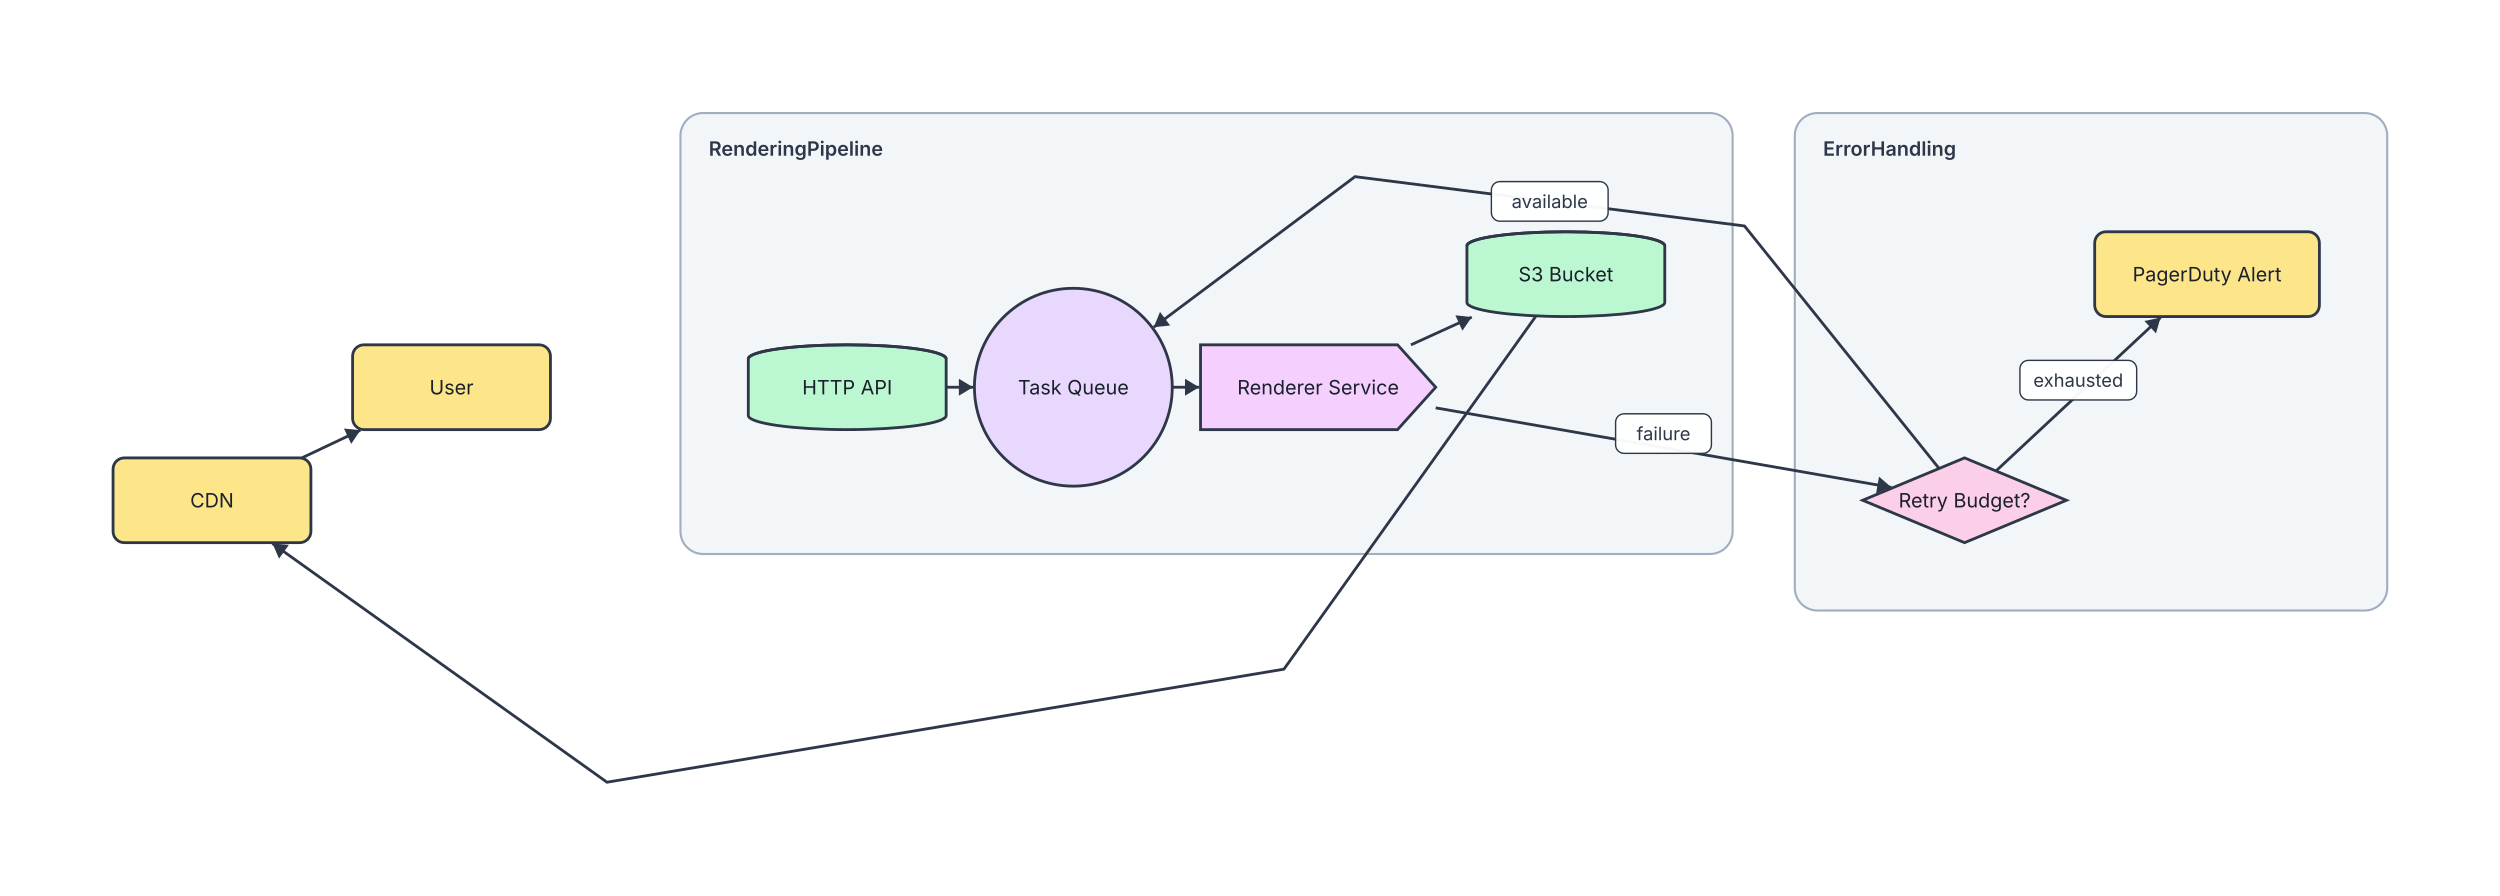
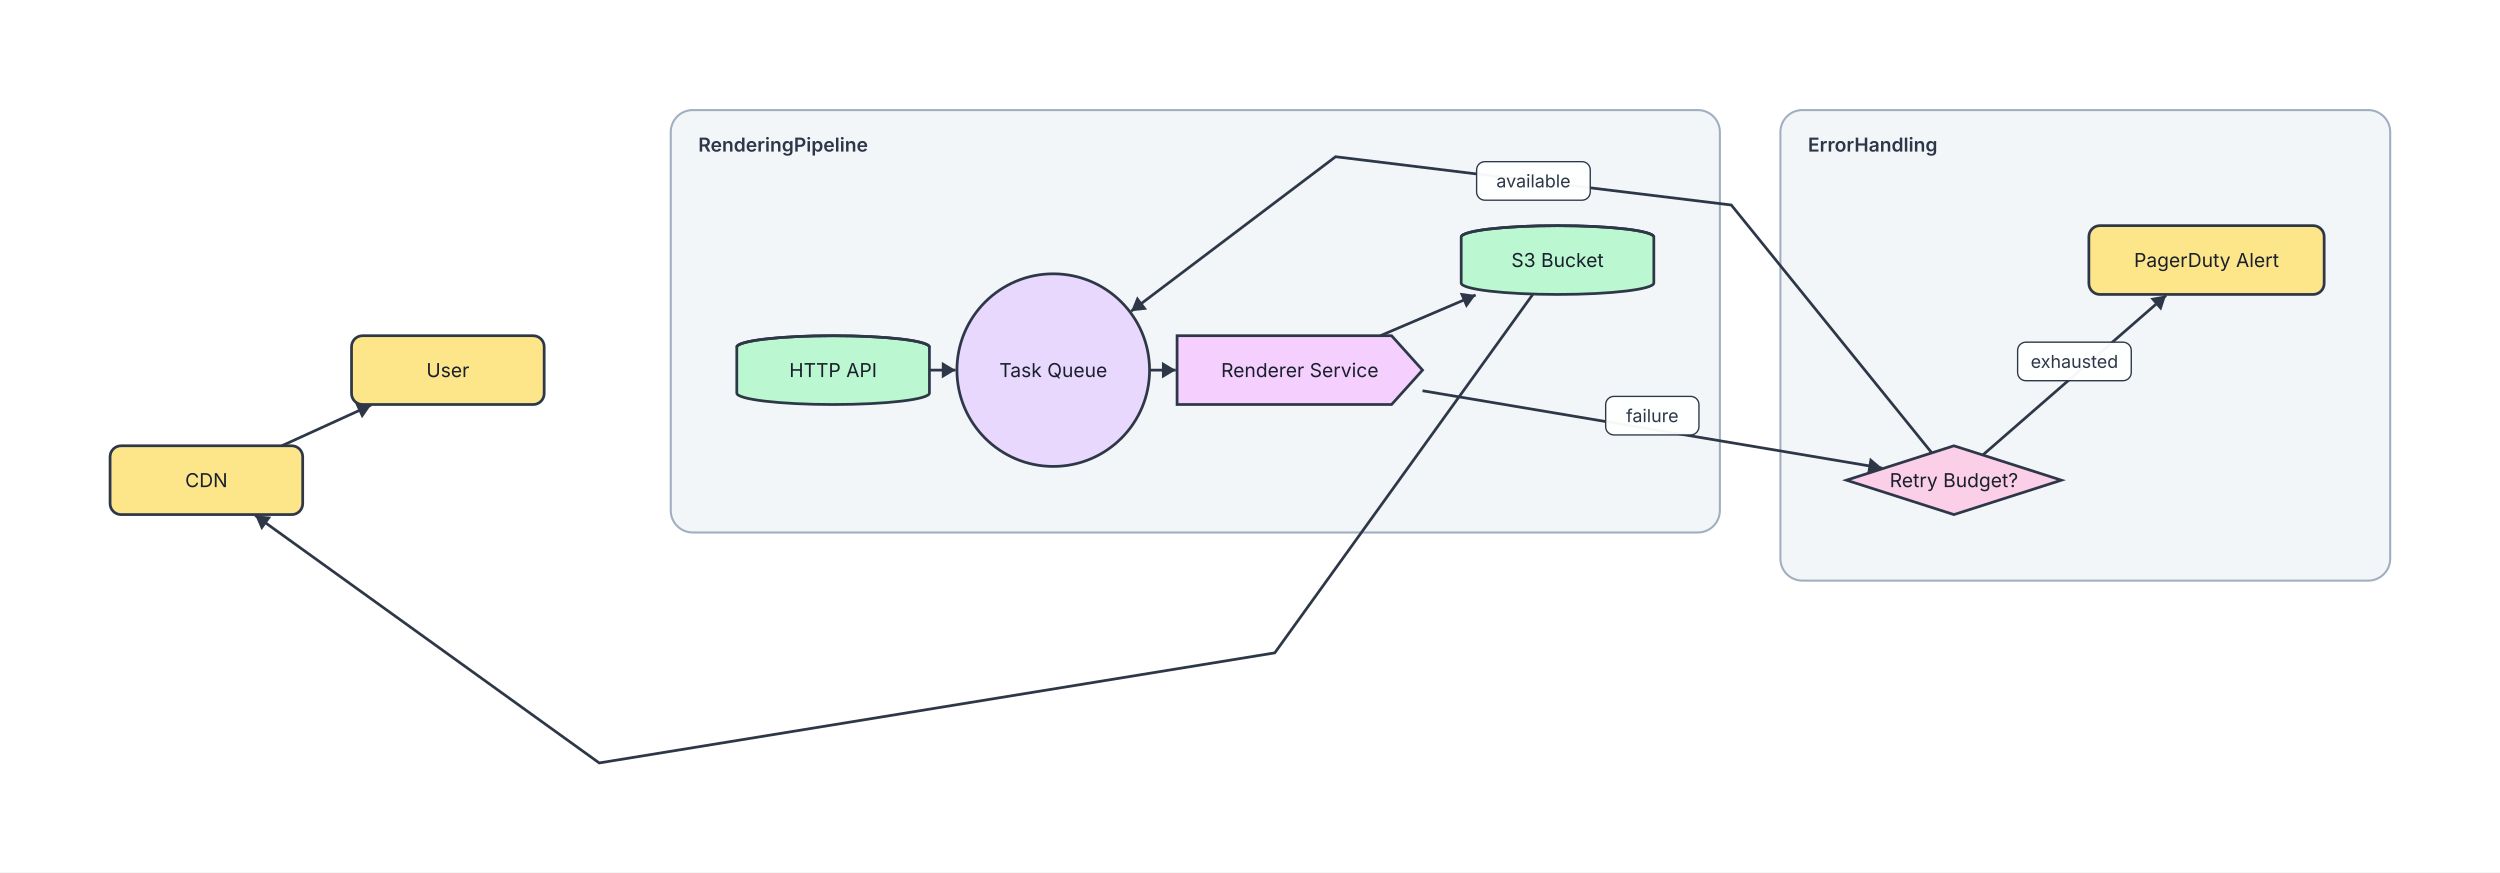
- <svg xmlns="http://www.w3.org/2000/svg" width="1769" height="634" viewBox="0 0 1769 634" font-family="Inter, system-ui, sans-serif">
+ <svg xmlns="http://www.w3.org/2000/svg" width="1817" height="634" viewBox="0 0 1817 634" font-family="Inter, system-ui, sans-serif">
  <defs>
    <marker id="arrow-end" markerWidth="8" markerHeight="8" refX="6" refY="4" orient="auto" markerUnits="strokeWidth">
      <path d="M1,1 L6,4 L1,7 z" fill="context-stroke" />
    </marker>
    <marker id="arrow-start" markerWidth="8" markerHeight="8" refX="2" refY="4" orient="auto" markerUnits="strokeWidth">
      <path d="M7,1 L2,4 L7,7 z" fill="context-stroke" />
    </marker>
  </defs>
  <rect width="100%" height="100%" fill="white" />
  <g class="subgraph" data-id="RenderingPipeline">
-     <rect x="481.5" y="80.0" width="744.5" height="312.0" rx="16" ry="16" fill="#edf2f7" fill-opacity="0.7" stroke="#a0aec0" stroke-width="1.5" />
-     <text x="501.5" y="100.0" fill="#2d3748" font-size="14" font-weight="600" text-anchor="start" dominant-baseline="hanging">RenderingPipeline</text>
+     <rect x="487.5" y="80.0" width="762.5" height="307.0" rx="16" ry="16" fill="#edf2f7" fill-opacity="0.7" stroke="#a0aec0" stroke-width="1.5" />
+     <text x="507.5" y="100.0" fill="#2d3748" font-size="14" font-weight="600" text-anchor="start" dominant-baseline="hanging">RenderingPipeline</text>
  </g>
  <g class="subgraph" data-id="ErrorHandling">
-     <rect x="1270.0" y="80.0" width="419.2" height="352.0" rx="16" ry="16" fill="#edf2f7" fill-opacity="0.7" stroke="#a0aec0" stroke-width="1.5" />
-     <text x="1290.0" y="100.0" fill="#2d3748" font-size="14" font-weight="600" text-anchor="start" dominant-baseline="hanging">ErrorHandling</text>
+     <rect x="1294.0" y="80.0" width="443.2" height="342.0" rx="16" ry="16" fill="#edf2f7" fill-opacity="0.7" stroke="#a0aec0" stroke-width="1.5" />
+     <text x="1314.0" y="100.0" fill="#2d3748" font-size="14" font-weight="600" text-anchor="start" dominant-baseline="hanging">ErrorHandling</text>
  </g>
-   <line x1="669.5" y1="274.0" x2="688.5" y2="274.0" stroke="#2d3748" stroke-width="2" marker-end="url(#arrow-end)" />
-   <line x1="829.5" y1="274.0" x2="848.5" y2="274.0" stroke="#2d3748" stroke-width="2" marker-end="url(#arrow-end)" />
-   <line x1="998.4" y1="244.0" x2="1041.4" y2="224.4" stroke="#2d3748" stroke-width="2" marker-end="url(#arrow-end)" />
-   <line x1="1015.9" y1="288.6" x2="1338.4" y2="344.9" stroke="#2d3748" stroke-width="2" marker-end="url(#arrow-end)" />
+   <line x1="675.5" y1="269.0" x2="694.5" y2="269.0" stroke="#2d3748" stroke-width="2" marker-end="url(#arrow-end)" />
+   <line x1="835.5" y1="269.0" x2="854.5" y2="269.0" stroke="#2d3748" stroke-width="2" marker-end="url(#arrow-end)" />
+   <line x1="1003.2" y1="244.0" x2="1072.5" y2="214.4" stroke="#2d3748" stroke-width="2" marker-end="url(#arrow-end)" />
+   <line x1="1033.9" y1="284.0" x2="1367.9" y2="340.2" stroke="#2d3748" stroke-width="2" marker-end="url(#arrow-end)" />
  <g pointer-events="none">
-     <rect x="1143.2" y="292.8" width="67.8" height="28.0" rx="6" ry="6" fill="white" fill-opacity="0.96" stroke="#2d3748" stroke-width="1" />
-     <text x="1177.1" y="306.8" fill="#2d3748" font-size="13" text-anchor="middle" dominant-baseline="middle" xml:space="preserve">failure</text>
+     <rect x="1167.0" y="288.1" width="67.8" height="28.0" rx="6" ry="6" fill="white" fill-opacity="0.96" stroke="#2d3748" stroke-width="1" />
+     <text x="1200.9" y="302.1" fill="#2d3748" font-size="13" text-anchor="middle" dominant-baseline="middle" xml:space="preserve">failure</text>
  </g>
-   <line x1="1412.3" y1="333.3" x2="1528.8" y2="224.7" stroke="#2d3748" stroke-width="2" marker-end="url(#arrow-end)" />
+   <line x1="1441.1" y1="330.7" x2="1574.3" y2="214.7" stroke="#2d3748" stroke-width="2" marker-end="url(#arrow-end)" />
  <g pointer-events="none">
-     <rect x="1429.3" y="255.0" width="82.6" height="28.0" rx="6" ry="6" fill="white" fill-opacity="0.96" stroke="#2d3748" stroke-width="1" />
-     <text x="1470.6" y="269.0" fill="#2d3748" font-size="13" text-anchor="middle" dominant-baseline="middle" xml:space="preserve">exhausted</text>
+     <rect x="1466.4" y="248.7" width="82.6" height="28.0" rx="6" ry="6" fill="white" fill-opacity="0.96" stroke="#2d3748" stroke-width="1" />
+     <text x="1507.7" y="262.7" fill="#2d3748" font-size="13" text-anchor="middle" dominant-baseline="middle" xml:space="preserve">exhausted</text>
  </g>
-   <polyline points="1372.1,331.5 1234.4,159.9 1096.6,142.5 958.8,125.0 816.4,231.5" fill="none" stroke="#2d3748" stroke-width="2" marker-end="url(#arrow-end)" />
+   <polyline points="1404.0,329.1 1258.3,149.0 1114.5,131.5 970.7,113.9 822.1,226.2" fill="none" stroke="#2d3748" stroke-width="2" marker-end="url(#arrow-end)" />
  <g pointer-events="none">
-     <rect x="1055.3" y="128.5" width="82.6" height="28.0" rx="6" ry="6" fill="white" fill-opacity="0.96" stroke="#2d3748" stroke-width="1" />
-     <text x="1096.6" y="142.5" fill="#2d3748" font-size="13" text-anchor="middle" dominant-baseline="middle" xml:space="preserve">available</text>
+     <rect x="1073.2" y="117.5" width="82.6" height="28.0" rx="6" ry="6" fill="white" fill-opacity="0.96" stroke="#2d3748" stroke-width="1" />
+     <text x="1114.5" y="131.5" fill="#2d3748" font-size="13" text-anchor="middle" dominant-baseline="middle" xml:space="preserve">available</text>
  </g>
-   <polyline points="1086.6,224.0 908.5,473.5 669.0,513.5 429.5,553.5 192.8,384.6" fill="none" stroke="#2d3748" stroke-width="2" marker-end="url(#arrow-end)" />
-   <line x1="213.6" y1="324.0" x2="255.0" y2="304.4" stroke="#2d3748" stroke-width="2" marker-end="url(#arrow-end)" />
-   <polygon points="849.5,244.0 988.9,244.0 1015.9,274.0 988.9,304.0 849.5,304.0" fill="#f5d0fe" stroke="#2d3748" stroke-width="2" />
-   <text x="932.7" y="274.0" fill="#1a202c" font-size="14" text-anchor="middle" dominant-baseline="middle">Renderer Service</text>
-   <path d="M529.5,254.0 A70.0,10.0 0 0 1 669.5,254.0 L669.5,294.0 A70.0,10.0 0 0 1 529.5,294.0 Z" fill="#bbf7d0" stroke="#2d3748" stroke-width="2" />
-   <path d="M529.5,254.0 A70.0,10.0 0 0 1 669.5,254.0" fill="none" stroke="#2d3748" stroke-width="2" />
-   <text x="599.5" y="274.0" fill="#1a202c" font-size="14" text-anchor="middle" dominant-baseline="middle">HTTP API</text>
-   <path d="M1038.0,174.0 A70.0,10.0 0 0 1 1178.0,174.0 L1178.0,214.0 A70.0,10.0 0 0 1 1038.0,214.0 Z" fill="#bbf7d0" stroke="#2d3748" stroke-width="2" />
-   <path d="M1038.0,174.0 A70.0,10.0 0 0 1 1178.0,174.0" fill="none" stroke="#2d3748" stroke-width="2" />
-   <text x="1108.0" y="194.0" fill="#1a202c" font-size="14" text-anchor="middle" dominant-baseline="middle">S3 Bucket</text>
-   <ellipse cx="759.5" cy="274.0" rx="70.0" ry="70.0" fill="#e9d8fd" stroke="#2d3748" stroke-width="2" />
-   <text x="759.5" y="274.0" fill="#1a202c" font-size="14" text-anchor="middle" dominant-baseline="middle">Task Queue</text>
-   <rect x="1482.2" y="164.0" width="159.0" height="60.0" rx="8" ry="8" fill="#fde68a" stroke="#2d3748" stroke-width="2" />
-   <text x="1561.7" y="194.0" fill="#1a202c" font-size="14" text-anchor="middle" dominant-baseline="middle">PagerDuty Alert</text>
-   <rect x="249.5" y="244.0" width="140.0" height="60.0" rx="8" ry="8" fill="#fde68a" stroke="#2d3748" stroke-width="2" />
-   <text x="319.5" y="274.0" fill="#1a202c" font-size="14" text-anchor="middle" dominant-baseline="middle">User</text>
-   <rect x="80.0" y="324.0" width="140.0" height="60.0" rx="8" ry="8" fill="#fde68a" stroke="#2d3748" stroke-width="2" />
-   <text x="150.0" y="354.0" fill="#1a202c" font-size="14" text-anchor="middle" dominant-baseline="middle">CDN</text>
-   <polygon points="1390.1,324.0 1462.2,354.0 1390.1,384.0 1318.0,354.0" fill="#fbcfe8" stroke="#2d3748" stroke-width="2" />
-   <text x="1390.1" y="354.0" fill="#1a202c" font-size="14" text-anchor="middle" dominant-baseline="middle">Retry Budget?</text>
+   <polyline points="1114.0,214.0 926.5,474.5 681.0,514.5 435.5,554.5 185.5,374.6" fill="none" stroke="#2d3748" stroke-width="2" marker-end="url(#arrow-end)" />
+   <line x1="204.8" y1="324.0" x2="269.7" y2="294.4" stroke="#2d3748" stroke-width="2" marker-end="url(#arrow-end)" />
+   <path d="M535.5,252.3 A70.0,8.3 0 0 1 675.5,252.3 L675.5,285.7 A70.0,8.3 0 0 1 535.5,285.7 Z" fill="#bbf7d0" stroke="#2d3748" stroke-width="2" />
+   <path d="M535.5,252.3 A70.0,8.3 0 0 1 675.5,252.3" fill="none" stroke="#2d3748" stroke-width="2" />
+   <text x="605.5" y="269.0" fill="#1a202c" font-size="14" text-anchor="middle" dominant-baseline="middle">HTTP API</text>
+   <ellipse cx="765.5" cy="269.0" rx="70.0" ry="70.0" fill="#e9d8fd" stroke="#2d3748" stroke-width="2" />
+   <text x="765.5" y="269.0" fill="#1a202c" font-size="14" text-anchor="middle" dominant-baseline="middle">Task Queue</text>
+   <rect x="255.5" y="244.0" width="140.0" height="50.0" rx="8" ry="8" fill="#fde68a" stroke="#2d3748" stroke-width="2" />
+   <text x="325.5" y="269.0" fill="#1a202c" font-size="14" text-anchor="middle" dominant-baseline="middle">User</text>
+   <rect x="1518.2" y="164.0" width="171.0" height="50.0" rx="8" ry="8" fill="#fde68a" stroke="#2d3748" stroke-width="2" />
+   <text x="1603.7" y="189.0" fill="#1a202c" font-size="14" text-anchor="middle" dominant-baseline="middle">PagerDuty Alert</text>
+   <rect x="80.0" y="324.0" width="140.0" height="50.0" rx="8" ry="8" fill="#fde68a" stroke="#2d3748" stroke-width="2" />
+   <text x="150.0" y="349.0" fill="#1a202c" font-size="14" text-anchor="middle" dominant-baseline="middle">CDN</text>
+   <path d="M1062.0,172.3 A70.0,8.3 0 0 1 1202.0,172.3 L1202.0,205.7 A70.0,8.3 0 0 1 1062.0,205.7 Z" fill="#bbf7d0" stroke="#2d3748" stroke-width="2" />
+   <path d="M1062.0,172.3 A70.0,8.3 0 0 1 1202.0,172.3" fill="none" stroke="#2d3748" stroke-width="2" />
+   <text x="1132.0" y="189.0" fill="#1a202c" font-size="14" text-anchor="middle" dominant-baseline="middle">S3 Bucket</text>
+   <polygon points="855.5,244.0 1011.4,244.0 1033.9,269.0 1011.4,294.0 855.5,294.0" fill="#f5d0fe" stroke="#2d3748" stroke-width="2" />
+   <text x="944.7" y="269.0" fill="#1a202c" font-size="14" text-anchor="middle" dominant-baseline="middle">Renderer Service</text>
+   <polygon points="1420.1,324.0 1498.2,349.0 1420.1,374.0 1342.0,349.0" fill="#fbcfe8" stroke="#2d3748" stroke-width="2" />
+   <text x="1420.1" y="349.0" fill="#1a202c" font-size="14" text-anchor="middle" dominant-baseline="middle">Retry Budget?</text>
</svg>
